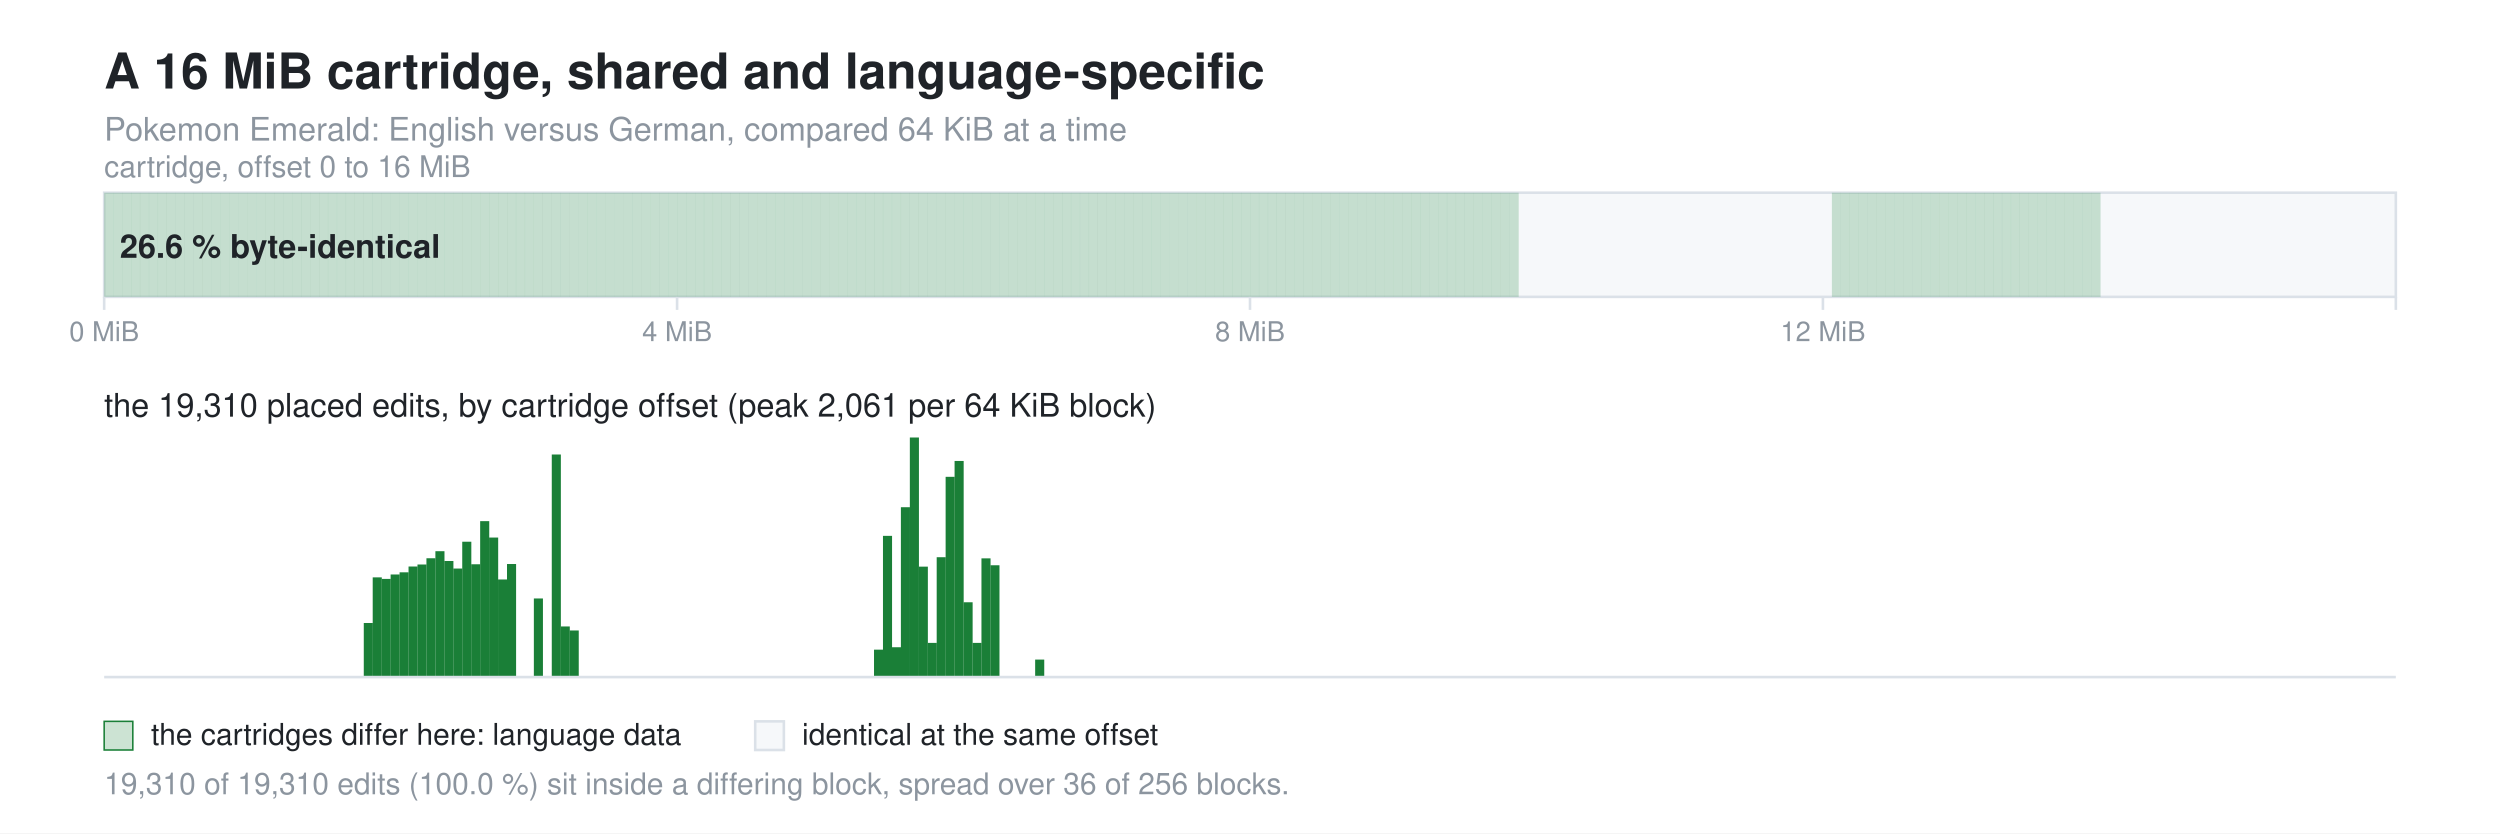
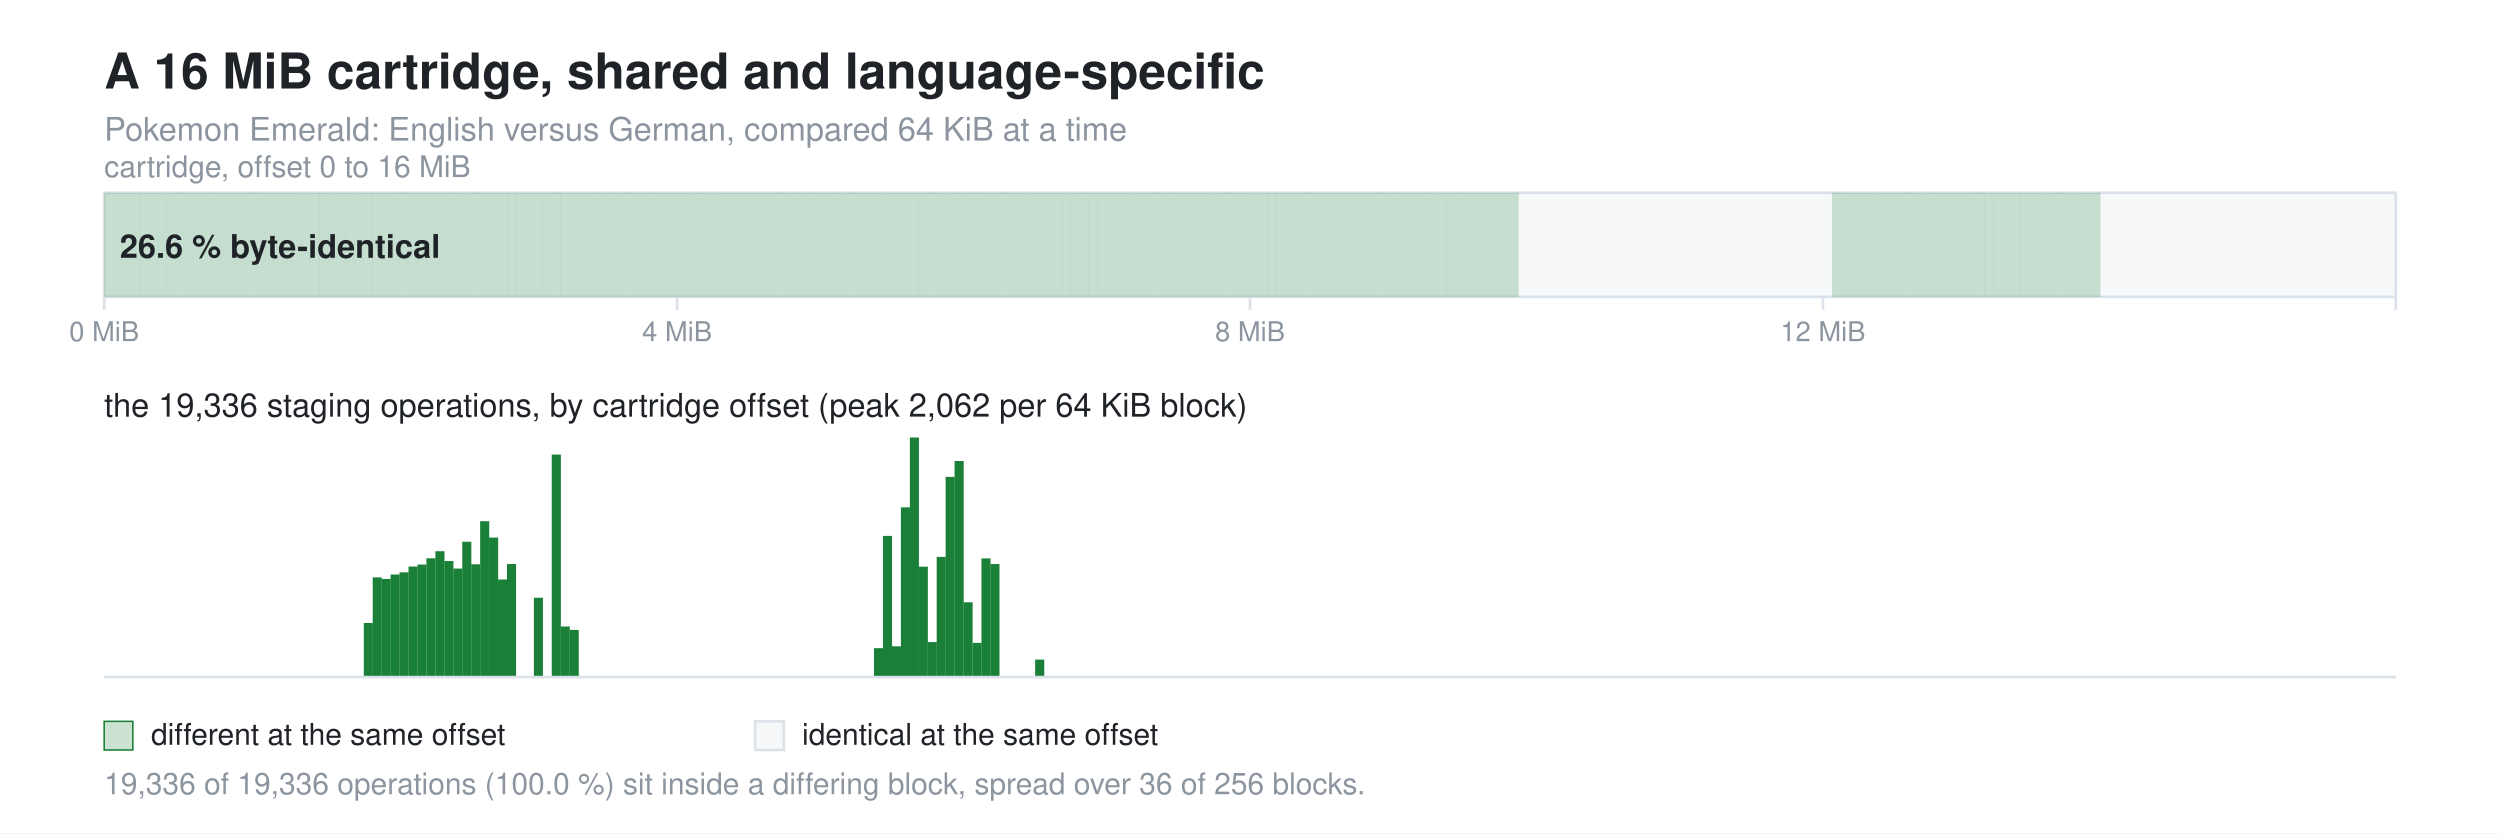
<svg xmlns="http://www.w3.org/2000/svg" viewBox="0 0 960 320" width="960" height="320" font-family="-apple-system, Segoe UI, Helvetica, Arial, sans-serif">
  <rect width="960" height="320" fill="#ffffff" />
  <text x="40" y="34" font-size="19" font-weight="600" fill="#1f2328">A 16 MiB cartridge, shared and language-specific</text>
  <text x="40" y="54" font-size="12.5" fill="#8c959f">Pokemon Emerald: English versus German, compared 64 KiB at a time</text>
  <rect x="40" y="74" width="880" height="40" fill="#f6f8fa" stroke="#dbe1e8" stroke-width="1" />
  <rect x="40.00" y="74" width="3.49" height="40" fill="#1a7f37" fill-opacity="0.22" />
  <rect x="43.44" y="74" width="3.49" height="40" fill="#1a7f37" fill-opacity="0.22" />
  <rect x="46.88" y="74" width="3.49" height="40" fill="#1a7f37" fill-opacity="0.22" />
  <rect x="50.31" y="74" width="3.49" height="40" fill="#1a7f37" fill-opacity="0.22" />
  <rect x="53.75" y="74" width="3.49" height="40" fill="#1a7f37" fill-opacity="0.22" />
  <rect x="57.19" y="74" width="3.49" height="40" fill="#1a7f37" fill-opacity="0.22" />
  <rect x="60.62" y="74" width="3.49" height="40" fill="#1a7f37" fill-opacity="0.22" />
  <rect x="64.06" y="74" width="3.49" height="40" fill="#1a7f37" fill-opacity="0.22" />
  <rect x="67.50" y="74" width="3.49" height="40" fill="#1a7f37" fill-opacity="0.22" />
  <rect x="70.94" y="74" width="3.49" height="40" fill="#1a7f37" fill-opacity="0.22" />
  <rect x="74.38" y="74" width="3.49" height="40" fill="#1a7f37" fill-opacity="0.22" />
  <rect x="77.81" y="74" width="3.49" height="40" fill="#1a7f37" fill-opacity="0.22" />
  <rect x="81.25" y="74" width="3.49" height="40" fill="#1a7f37" fill-opacity="0.22" />
  <rect x="84.69" y="74" width="3.49" height="40" fill="#1a7f37" fill-opacity="0.22" />
  <rect x="88.12" y="74" width="3.49" height="40" fill="#1a7f37" fill-opacity="0.22" />
  <rect x="91.56" y="74" width="3.49" height="40" fill="#1a7f37" fill-opacity="0.22" />
  <rect x="95.00" y="74" width="3.49" height="40" fill="#1a7f37" fill-opacity="0.22" />
  <rect x="98.44" y="74" width="3.49" height="40" fill="#1a7f37" fill-opacity="0.22" />
  <rect x="101.88" y="74" width="3.49" height="40" fill="#1a7f37" fill-opacity="0.22" />
  <rect x="105.31" y="74" width="3.49" height="40" fill="#1a7f37" fill-opacity="0.22" />
  <rect x="108.75" y="74" width="3.49" height="40" fill="#1a7f37" fill-opacity="0.22" />
  <rect x="112.19" y="74" width="3.49" height="40" fill="#1a7f37" fill-opacity="0.22" />
  <rect x="115.62" y="74" width="3.49" height="40" fill="#1a7f37" fill-opacity="0.22" />
  <rect x="119.06" y="74" width="3.49" height="40" fill="#1a7f37" fill-opacity="0.22" />
  <rect x="122.50" y="74" width="3.49" height="40" fill="#1a7f37" fill-opacity="0.22" />
  <rect x="125.94" y="74" width="3.49" height="40" fill="#1a7f37" fill-opacity="0.22" />
  <rect x="129.38" y="74" width="3.49" height="40" fill="#1a7f37" fill-opacity="0.22" />
  <rect x="132.81" y="74" width="3.49" height="40" fill="#1a7f37" fill-opacity="0.22" />
  <rect x="136.25" y="74" width="3.49" height="40" fill="#1a7f37" fill-opacity="0.22" />
  <rect x="139.69" y="74" width="3.49" height="40" fill="#1a7f37" fill-opacity="0.22" />
  <rect x="143.12" y="74" width="3.49" height="40" fill="#1a7f37" fill-opacity="0.22" />
  <rect x="146.56" y="74" width="3.49" height="40" fill="#1a7f37" fill-opacity="0.22" />
  <rect x="150.00" y="74" width="3.49" height="40" fill="#1a7f37" fill-opacity="0.22" />
  <rect x="153.44" y="74" width="3.49" height="40" fill="#1a7f37" fill-opacity="0.22" />
  <rect x="156.88" y="74" width="3.49" height="40" fill="#1a7f37" fill-opacity="0.22" />
  <rect x="160.31" y="74" width="3.49" height="40" fill="#1a7f37" fill-opacity="0.22" />
  <rect x="163.75" y="74" width="3.49" height="40" fill="#1a7f37" fill-opacity="0.22" />
  <rect x="167.19" y="74" width="3.49" height="40" fill="#1a7f37" fill-opacity="0.22" />
  <rect x="170.62" y="74" width="3.49" height="40" fill="#1a7f37" fill-opacity="0.22" />
  <rect x="174.06" y="74" width="3.49" height="40" fill="#1a7f37" fill-opacity="0.22" />
  <rect x="177.50" y="74" width="3.49" height="40" fill="#1a7f37" fill-opacity="0.22" />
  <rect x="180.94" y="74" width="3.49" height="40" fill="#1a7f37" fill-opacity="0.22" />
  <rect x="184.38" y="74" width="3.49" height="40" fill="#1a7f37" fill-opacity="0.22" />
  <rect x="187.81" y="74" width="3.49" height="40" fill="#1a7f37" fill-opacity="0.22" />
  <rect x="191.25" y="74" width="3.49" height="40" fill="#1a7f37" fill-opacity="0.22" />
  <rect x="194.69" y="74" width="3.49" height="40" fill="#1a7f37" fill-opacity="0.22" />
  <rect x="198.12" y="74" width="3.49" height="40" fill="#1a7f37" fill-opacity="0.22" />
  <rect x="201.56" y="74" width="3.49" height="40" fill="#1a7f37" fill-opacity="0.22" />
  <rect x="205.00" y="74" width="3.49" height="40" fill="#1a7f37" fill-opacity="0.22" />
  <rect x="208.44" y="74" width="3.49" height="40" fill="#1a7f37" fill-opacity="0.22" />
  <rect x="211.88" y="74" width="3.49" height="40" fill="#1a7f37" fill-opacity="0.22" />
  <rect x="215.31" y="74" width="3.49" height="40" fill="#1a7f37" fill-opacity="0.22" />
  <rect x="218.75" y="74" width="3.49" height="40" fill="#1a7f37" fill-opacity="0.22" />
  <rect x="222.19" y="74" width="3.49" height="40" fill="#1a7f37" fill-opacity="0.22" />
  <rect x="225.62" y="74" width="3.49" height="40" fill="#1a7f37" fill-opacity="0.22" />
  <rect x="229.06" y="74" width="3.49" height="40" fill="#1a7f37" fill-opacity="0.22" />
  <rect x="232.50" y="74" width="3.49" height="40" fill="#1a7f37" fill-opacity="0.22" />
  <rect x="235.94" y="74" width="3.49" height="40" fill="#1a7f37" fill-opacity="0.22" />
  <rect x="239.38" y="74" width="3.49" height="40" fill="#1a7f37" fill-opacity="0.22" />
  <rect x="242.81" y="74" width="3.49" height="40" fill="#1a7f37" fill-opacity="0.22" />
  <rect x="246.25" y="74" width="3.49" height="40" fill="#1a7f37" fill-opacity="0.22" />
  <rect x="249.69" y="74" width="3.49" height="40" fill="#1a7f37" fill-opacity="0.22" />
  <rect x="253.12" y="74" width="3.49" height="40" fill="#1a7f37" fill-opacity="0.22" />
  <rect x="256.56" y="74" width="3.49" height="40" fill="#1a7f37" fill-opacity="0.22" />
  <rect x="260.00" y="74" width="3.49" height="40" fill="#1a7f37" fill-opacity="0.22" />
  <rect x="263.44" y="74" width="3.49" height="40" fill="#1a7f37" fill-opacity="0.22" />
  <rect x="266.88" y="74" width="3.49" height="40" fill="#1a7f37" fill-opacity="0.22" />
  <rect x="270.31" y="74" width="3.49" height="40" fill="#1a7f37" fill-opacity="0.22" />
  <rect x="273.75" y="74" width="3.49" height="40" fill="#1a7f37" fill-opacity="0.22" />
  <rect x="277.19" y="74" width="3.49" height="40" fill="#1a7f37" fill-opacity="0.22" />
  <rect x="280.62" y="74" width="3.49" height="40" fill="#1a7f37" fill-opacity="0.22" />
  <rect x="284.06" y="74" width="3.49" height="40" fill="#1a7f37" fill-opacity="0.22" />
  <rect x="287.50" y="74" width="3.49" height="40" fill="#1a7f37" fill-opacity="0.22" />
  <rect x="290.94" y="74" width="3.49" height="40" fill="#1a7f37" fill-opacity="0.22" />
  <rect x="294.38" y="74" width="3.49" height="40" fill="#1a7f37" fill-opacity="0.22" />
  <rect x="297.81" y="74" width="3.49" height="40" fill="#1a7f37" fill-opacity="0.22" />
  <rect x="301.25" y="74" width="3.49" height="40" fill="#1a7f37" fill-opacity="0.22" />
  <rect x="304.69" y="74" width="3.49" height="40" fill="#1a7f37" fill-opacity="0.22" />
  <rect x="308.12" y="74" width="3.49" height="40" fill="#1a7f37" fill-opacity="0.22" />
  <rect x="311.56" y="74" width="3.49" height="40" fill="#1a7f37" fill-opacity="0.22" />
  <rect x="315.00" y="74" width="3.49" height="40" fill="#1a7f37" fill-opacity="0.22" />
  <rect x="318.44" y="74" width="3.49" height="40" fill="#1a7f37" fill-opacity="0.22" />
  <rect x="321.88" y="74" width="3.49" height="40" fill="#1a7f37" fill-opacity="0.22" />
  <rect x="325.31" y="74" width="3.49" height="40" fill="#1a7f37" fill-opacity="0.22" />
  <rect x="328.75" y="74" width="3.49" height="40" fill="#1a7f37" fill-opacity="0.22" />
  <rect x="332.19" y="74" width="3.49" height="40" fill="#1a7f37" fill-opacity="0.22" />
  <rect x="335.62" y="74" width="3.49" height="40" fill="#1a7f37" fill-opacity="0.22" />
  <rect x="339.06" y="74" width="3.49" height="40" fill="#1a7f37" fill-opacity="0.22" />
  <rect x="342.50" y="74" width="3.49" height="40" fill="#1a7f37" fill-opacity="0.22" />
  <rect x="345.94" y="74" width="3.49" height="40" fill="#1a7f37" fill-opacity="0.22" />
  <rect x="349.38" y="74" width="3.49" height="40" fill="#1a7f37" fill-opacity="0.22" />
  <rect x="352.81" y="74" width="3.49" height="40" fill="#1a7f37" fill-opacity="0.22" />
  <rect x="356.25" y="74" width="3.49" height="40" fill="#1a7f37" fill-opacity="0.22" />
  <rect x="359.69" y="74" width="3.49" height="40" fill="#1a7f37" fill-opacity="0.22" />
  <rect x="363.12" y="74" width="3.49" height="40" fill="#1a7f37" fill-opacity="0.22" />
  <rect x="366.56" y="74" width="3.49" height="40" fill="#1a7f37" fill-opacity="0.22" />
  <rect x="370.00" y="74" width="3.49" height="40" fill="#1a7f37" fill-opacity="0.22" />
  <rect x="373.44" y="74" width="3.49" height="40" fill="#1a7f37" fill-opacity="0.22" />
  <rect x="376.88" y="74" width="3.49" height="40" fill="#1a7f37" fill-opacity="0.22" />
  <rect x="380.31" y="74" width="3.49" height="40" fill="#1a7f37" fill-opacity="0.22" />
  <rect x="383.75" y="74" width="3.49" height="40" fill="#1a7f37" fill-opacity="0.22" />
  <rect x="387.19" y="74" width="3.49" height="40" fill="#1a7f37" fill-opacity="0.22" />
  <rect x="390.62" y="74" width="3.49" height="40" fill="#1a7f37" fill-opacity="0.22" />
  <rect x="394.06" y="74" width="3.49" height="40" fill="#1a7f37" fill-opacity="0.22" />
  <rect x="397.50" y="74" width="3.49" height="40" fill="#1a7f37" fill-opacity="0.22" />
  <rect x="400.94" y="74" width="3.49" height="40" fill="#1a7f37" fill-opacity="0.22" />
  <rect x="404.38" y="74" width="3.49" height="40" fill="#1a7f37" fill-opacity="0.22" />
  <rect x="407.81" y="74" width="3.49" height="40" fill="#1a7f37" fill-opacity="0.22" />
  <rect x="411.25" y="74" width="3.49" height="40" fill="#1a7f37" fill-opacity="0.22" />
  <rect x="414.69" y="74" width="3.49" height="40" fill="#1a7f37" fill-opacity="0.22" />
  <rect x="418.12" y="74" width="3.49" height="40" fill="#1a7f37" fill-opacity="0.22" />
  <rect x="421.56" y="74" width="3.49" height="40" fill="#1a7f37" fill-opacity="0.22" />
  <rect x="425.00" y="74" width="3.49" height="40" fill="#1a7f37" fill-opacity="0.22" />
  <rect x="428.44" y="74" width="3.49" height="40" fill="#1a7f37" fill-opacity="0.22" />
  <rect x="431.88" y="74" width="3.49" height="40" fill="#1a7f37" fill-opacity="0.22" />
  <rect x="435.31" y="74" width="3.49" height="40" fill="#1a7f37" fill-opacity="0.22" />
  <rect x="438.75" y="74" width="3.49" height="40" fill="#1a7f37" fill-opacity="0.22" />
  <rect x="442.19" y="74" width="3.49" height="40" fill="#1a7f37" fill-opacity="0.22" />
  <rect x="445.62" y="74" width="3.49" height="40" fill="#1a7f37" fill-opacity="0.22" />
  <rect x="449.06" y="74" width="3.49" height="40" fill="#1a7f37" fill-opacity="0.22" />
  <rect x="452.50" y="74" width="3.49" height="40" fill="#1a7f37" fill-opacity="0.22" />
  <rect x="455.94" y="74" width="3.49" height="40" fill="#1a7f37" fill-opacity="0.22" />
  <rect x="459.38" y="74" width="3.49" height="40" fill="#1a7f37" fill-opacity="0.22" />
  <rect x="462.81" y="74" width="3.49" height="40" fill="#1a7f37" fill-opacity="0.22" />
  <rect x="466.25" y="74" width="3.49" height="40" fill="#1a7f37" fill-opacity="0.22" />
  <rect x="469.69" y="74" width="3.49" height="40" fill="#1a7f37" fill-opacity="0.22" />
  <rect x="473.12" y="74" width="3.49" height="40" fill="#1a7f37" fill-opacity="0.22" />
  <rect x="476.56" y="74" width="3.49" height="40" fill="#1a7f37" fill-opacity="0.22" />
  <rect x="480.00" y="74" width="3.49" height="40" fill="#1a7f37" fill-opacity="0.22" />
  <rect x="483.44" y="74" width="3.49" height="40" fill="#1a7f37" fill-opacity="0.22" />
  <rect x="486.88" y="74" width="3.49" height="40" fill="#1a7f37" fill-opacity="0.22" />
  <rect x="490.31" y="74" width="3.49" height="40" fill="#1a7f37" fill-opacity="0.22" />
  <rect x="493.75" y="74" width="3.49" height="40" fill="#1a7f37" fill-opacity="0.22" />
  <rect x="497.19" y="74" width="3.49" height="40" fill="#1a7f37" fill-opacity="0.22" />
  <rect x="500.62" y="74" width="3.49" height="40" fill="#1a7f37" fill-opacity="0.22" />
  <rect x="504.06" y="74" width="3.49" height="40" fill="#1a7f37" fill-opacity="0.22" />
  <rect x="507.50" y="74" width="3.49" height="40" fill="#1a7f37" fill-opacity="0.22" />
  <rect x="510.94" y="74" width="3.49" height="40" fill="#1a7f37" fill-opacity="0.22" />
  <rect x="514.38" y="74" width="3.49" height="40" fill="#1a7f37" fill-opacity="0.22" />
  <rect x="517.81" y="74" width="3.49" height="40" fill="#1a7f37" fill-opacity="0.22" />
  <rect x="521.25" y="74" width="3.49" height="40" fill="#1a7f37" fill-opacity="0.22" />
  <rect x="524.69" y="74" width="3.49" height="40" fill="#1a7f37" fill-opacity="0.22" />
  <rect x="528.12" y="74" width="3.49" height="40" fill="#1a7f37" fill-opacity="0.22" />
  <rect x="531.56" y="74" width="3.49" height="40" fill="#1a7f37" fill-opacity="0.22" />
  <rect x="535.00" y="74" width="3.49" height="40" fill="#1a7f37" fill-opacity="0.22" />
  <rect x="538.44" y="74" width="3.49" height="40" fill="#1a7f37" fill-opacity="0.22" />
  <rect x="541.88" y="74" width="3.49" height="40" fill="#1a7f37" fill-opacity="0.22" />
  <rect x="545.31" y="74" width="3.49" height="40" fill="#1a7f37" fill-opacity="0.22" />
  <rect x="548.75" y="74" width="3.49" height="40" fill="#1a7f37" fill-opacity="0.22" />
  <rect x="552.19" y="74" width="3.49" height="40" fill="#1a7f37" fill-opacity="0.22" />
  <rect x="555.62" y="74" width="3.49" height="40" fill="#1a7f37" fill-opacity="0.22" />
  <rect x="559.06" y="74" width="3.49" height="40" fill="#1a7f37" fill-opacity="0.22" />
  <rect x="562.50" y="74" width="3.49" height="40" fill="#1a7f37" fill-opacity="0.22" />
  <rect x="565.94" y="74" width="3.49" height="40" fill="#1a7f37" fill-opacity="0.22" />
  <rect x="569.38" y="74" width="3.49" height="40" fill="#1a7f37" fill-opacity="0.22" />
  <rect x="572.81" y="74" width="3.49" height="40" fill="#1a7f37" fill-opacity="0.22" />
  <rect x="576.25" y="74" width="3.49" height="40" fill="#1a7f37" fill-opacity="0.22" />
  <rect x="579.69" y="74" width="3.49" height="40" fill="#1a7f37" fill-opacity="0.22" />
  <rect x="703.44" y="74" width="3.49" height="40" fill="#1a7f37" fill-opacity="0.22" />
  <rect x="706.88" y="74" width="3.49" height="40" fill="#1a7f37" fill-opacity="0.22" />
  <rect x="710.31" y="74" width="3.49" height="40" fill="#1a7f37" fill-opacity="0.22" />
  <rect x="713.75" y="74" width="3.49" height="40" fill="#1a7f37" fill-opacity="0.22" />
  <rect x="717.19" y="74" width="3.49" height="40" fill="#1a7f37" fill-opacity="0.22" />
  <rect x="720.62" y="74" width="3.49" height="40" fill="#1a7f37" fill-opacity="0.22" />
  <rect x="724.06" y="74" width="3.49" height="40" fill="#1a7f37" fill-opacity="0.22" />
  <rect x="727.50" y="74" width="3.49" height="40" fill="#1a7f37" fill-opacity="0.22" />
  <rect x="730.94" y="74" width="3.49" height="40" fill="#1a7f37" fill-opacity="0.22" />
  <rect x="734.38" y="74" width="3.49" height="40" fill="#1a7f37" fill-opacity="0.22" />
  <rect x="737.81" y="74" width="3.49" height="40" fill="#1a7f37" fill-opacity="0.22" />
  <rect x="741.25" y="74" width="3.49" height="40" fill="#1a7f37" fill-opacity="0.22" />
  <rect x="744.69" y="74" width="3.49" height="40" fill="#1a7f37" fill-opacity="0.22" />
  <rect x="748.12" y="74" width="3.49" height="40" fill="#1a7f37" fill-opacity="0.22" />
  <rect x="751.56" y="74" width="3.49" height="40" fill="#1a7f37" fill-opacity="0.22" />
  <rect x="755.00" y="74" width="3.49" height="40" fill="#1a7f37" fill-opacity="0.22" />
  <rect x="758.44" y="74" width="3.49" height="40" fill="#1a7f37" fill-opacity="0.22" />
  <rect x="761.88" y="74" width="3.49" height="40" fill="#1a7f37" fill-opacity="0.22" />
  <rect x="765.31" y="74" width="3.49" height="40" fill="#1a7f37" fill-opacity="0.22" />
  <rect x="768.75" y="74" width="3.49" height="40" fill="#1a7f37" fill-opacity="0.22" />
  <rect x="772.19" y="74" width="3.49" height="40" fill="#1a7f37" fill-opacity="0.22" />
  <rect x="775.62" y="74" width="3.49" height="40" fill="#1a7f37" fill-opacity="0.22" />
  <rect x="779.06" y="74" width="3.49" height="40" fill="#1a7f37" fill-opacity="0.22" />
  <rect x="782.50" y="74" width="3.49" height="40" fill="#1a7f37" fill-opacity="0.22" />
  <rect x="785.94" y="74" width="3.49" height="40" fill="#1a7f37" fill-opacity="0.22" />
  <rect x="789.38" y="74" width="3.49" height="40" fill="#1a7f37" fill-opacity="0.22" />
  <rect x="792.81" y="74" width="3.49" height="40" fill="#1a7f37" fill-opacity="0.22" />
  <rect x="796.25" y="74" width="3.49" height="40" fill="#1a7f37" fill-opacity="0.22" />
  <rect x="799.69" y="74" width="3.49" height="40" fill="#1a7f37" fill-opacity="0.22" />
  <rect x="803.12" y="74" width="3.49" height="40" fill="#1a7f37" fill-opacity="0.22" />
  <text x="40" y="68" font-size="11.5" fill="#8c959f">cartridge, offset 0 to 16 MiB</text>
  <text x="46" y="99" font-size="12.5" font-weight="600" fill="#1f2328">26.6 % byte-identical</text>
  <line x1="40.00" y1="114" x2="40.00" y2="119" stroke="#dbe1e8" />
  <text x="40.00" y="131" font-size="10.5" fill="#8c959f" text-anchor="middle">0 MiB</text>
  <line x1="260.00" y1="114" x2="260.00" y2="119" stroke="#dbe1e8" />
  <text x="260.00" y="131" font-size="10.5" fill="#8c959f" text-anchor="middle">4 MiB</text>
  <line x1="480.00" y1="114" x2="480.00" y2="119" stroke="#dbe1e8" />
  <text x="480.00" y="131" font-size="10.5" fill="#8c959f" text-anchor="middle">8 MiB</text>
  <line x1="700.00" y1="114" x2="700.00" y2="119" stroke="#dbe1e8" />
  <text x="700.00" y="131" font-size="10.5" fill="#8c959f" text-anchor="middle">12 MiB</text>
  <line x1="920.00" y1="114" x2="920.00" y2="119" stroke="#dbe1e8" />
-   <text x="40" y="160" font-size="12.5" fill="#1f2328">the 19,310 placed edits, by cartridge offset (peak 2,061 per 64 KiB block)</text>
-   <rect x="139.69" y="239.23" width="3.49" height="20.77" fill="#1a7f37" />
-   <rect x="143.12" y="221.71" width="3.49" height="38.29" fill="#1a7f37" />
-   <rect x="146.56" y="222.30" width="3.49" height="37.70" fill="#1a7f37" />
-   <rect x="150.00" y="220.60" width="3.49" height="39.40" fill="#1a7f37" />
-   <rect x="153.44" y="219.77" width="3.49" height="40.23" fill="#1a7f37" />
-   <rect x="156.88" y="217.54" width="3.49" height="42.46" fill="#1a7f37" />
-   <rect x="160.31" y="216.77" width="3.49" height="43.23" fill="#1a7f37" />
-   <rect x="163.75" y="214.37" width="3.49" height="45.63" fill="#1a7f37" />
-   <rect x="167.19" y="211.66" width="3.49" height="48.34" fill="#1a7f37" />
-   <rect x="170.62" y="215.42" width="3.49" height="44.58" fill="#1a7f37" />
-   <rect x="174.06" y="218.32" width="3.49" height="41.68" fill="#1a7f37" />
-   <rect x="177.50" y="208.02" width="3.49" height="51.98" fill="#1a7f37" />
-   <rect x="180.94" y="216.68" width="3.49" height="43.32" fill="#1a7f37" />
-   <rect x="184.38" y="200.12" width="3.49" height="59.88" fill="#1a7f37" />
-   <rect x="187.81" y="206.42" width="3.49" height="53.58" fill="#1a7f37" />
-   <rect x="191.25" y="222.52" width="3.49" height="37.48" fill="#1a7f37" />
-   <rect x="194.69" y="216.58" width="3.49" height="43.42" fill="#1a7f37" />
-   <rect x="205.00" y="229.81" width="3.49" height="30.19" fill="#1a7f37" />
-   <rect x="211.88" y="174.53" width="3.49" height="85.47" fill="#1a7f37" />
-   <rect x="215.31" y="240.56" width="3.49" height="19.44" fill="#1a7f37" />
-   <rect x="218.75" y="242.10" width="3.49" height="17.90" fill="#1a7f37" />
-   <rect x="335.62" y="249.47" width="3.49" height="10.53" fill="#1a7f37" />
-   <rect x="339.06" y="205.77" width="3.49" height="54.23" fill="#1a7f37" />
-   <rect x="342.50" y="248.54" width="3.49" height="11.46" fill="#1a7f37" />
-   <rect x="345.94" y="194.77" width="3.49" height="65.23" fill="#1a7f37" />
+   <text x="40" y="160" font-size="12.5" fill="#1f2328">the 19,336 staging operations, by cartridge offset (peak 2,062 per 64 KiB block)</text>
+   <rect x="139.69" y="239.24" width="3.49" height="20.76" fill="#1a7f37" />
+   <rect x="143.12" y="221.72" width="3.49" height="38.28" fill="#1a7f37" />
+   <rect x="146.56" y="222.31" width="3.49" height="37.69" fill="#1a7f37" />
+   <rect x="150.00" y="220.61" width="3.49" height="39.39" fill="#1a7f37" />
+   <rect x="153.44" y="219.78" width="3.49" height="40.22" fill="#1a7f37" />
+   <rect x="156.88" y="217.55" width="3.49" height="42.45" fill="#1a7f37" />
+   <rect x="160.31" y="216.78" width="3.49" height="43.22" fill="#1a7f37" />
+   <rect x="163.75" y="214.38" width="3.49" height="45.62" fill="#1a7f37" />
+   <rect x="167.19" y="211.67" width="3.49" height="48.33" fill="#1a7f37" />
+   <rect x="170.62" y="215.43" width="3.49" height="44.57" fill="#1a7f37" />
+   <rect x="174.06" y="218.33" width="3.49" height="41.67" fill="#1a7f37" />
+   <rect x="177.50" y="208.03" width="3.49" height="51.97" fill="#1a7f37" />
+   <rect x="180.94" y="216.69" width="3.49" height="43.31" fill="#1a7f37" />
+   <rect x="184.38" y="200.14" width="3.49" height="59.86" fill="#1a7f37" />
+   <rect x="187.81" y="206.43" width="3.49" height="53.57" fill="#1a7f37" />
+   <rect x="191.25" y="222.53" width="3.49" height="37.47" fill="#1a7f37" />
+   <rect x="194.69" y="216.59" width="3.49" height="43.41" fill="#1a7f37" />
+   <rect x="205.00" y="229.54" width="3.49" height="30.46" fill="#1a7f37" />
+   <rect x="211.88" y="174.55" width="3.49" height="85.45" fill="#1a7f37" />
+   <rect x="215.31" y="240.57" width="3.49" height="19.43" fill="#1a7f37" />
+   <rect x="218.75" y="241.88" width="3.49" height="18.12" fill="#1a7f37" />
+   <rect x="335.62" y="248.90" width="3.49" height="11.10" fill="#1a7f37" />
+   <rect x="339.06" y="205.79" width="3.49" height="54.21" fill="#1a7f37" />
+   <rect x="342.50" y="248.19" width="3.49" height="11.81" fill="#1a7f37" />
+   <rect x="345.94" y="194.82" width="3.49" height="65.18" fill="#1a7f37" />
  <rect x="349.38" y="168.00" width="3.49" height="92.00" fill="#1a7f37" />
-   <rect x="352.81" y="217.59" width="3.49" height="42.41" fill="#1a7f37" />
-   <rect x="356.25" y="246.87" width="3.49" height="13.13" fill="#1a7f37" />
-   <rect x="359.69" y="213.97" width="3.49" height="46.03" fill="#1a7f37" />
-   <rect x="363.12" y="183.10" width="3.49" height="76.90" fill="#1a7f37" />
-   <rect x="366.56" y="177.01" width="3.49" height="82.99" fill="#1a7f37" />
-   <rect x="370.00" y="231.27" width="3.49" height="28.73" fill="#1a7f37" />
+   <rect x="352.81" y="217.60" width="3.49" height="42.40" fill="#1a7f37" />
+   <rect x="356.25" y="246.56" width="3.49" height="13.44" fill="#1a7f37" />
+   <rect x="359.69" y="213.84" width="3.49" height="46.16" fill="#1a7f37" />
+   <rect x="363.12" y="183.12" width="3.49" height="76.88" fill="#1a7f37" />
+   <rect x="366.56" y="177.03" width="3.49" height="82.97" fill="#1a7f37" />
+   <rect x="370.00" y="231.28" width="3.49" height="28.72" fill="#1a7f37" />
  <rect x="373.44" y="246.87" width="3.49" height="13.13" fill="#1a7f37" />
-   <rect x="376.88" y="214.41" width="3.49" height="45.59" fill="#1a7f37" />
-   <rect x="380.31" y="217.06" width="3.49" height="42.94" fill="#1a7f37" />
+   <rect x="376.88" y="214.43" width="3.49" height="45.57" fill="#1a7f37" />
+   <rect x="380.31" y="216.59" width="3.49" height="43.41" fill="#1a7f37" />
  <rect x="397.50" y="253.28" width="3.49" height="6.72" fill="#1a7f37" />
  <line x1="40" y1="260" x2="920" y2="260" stroke="#dbe1e8" />
  <rect x="40" y="277" width="11" height="11" fill="#1a7f37" fill-opacity="0.22" stroke="#1a7f37" stroke-width="0.6" />
-   <text x="58" y="286" font-size="11.5" fill="#1f2328">the cartridges differ here: language data</text>
+   <text x="58" y="286" font-size="11.5" fill="#1f2328">different at the same offset</text>
  <rect x="290" y="277" width="11" height="11" fill="#f6f8fa" stroke="#dbe1e8" />
  <text x="308" y="286" font-size="11.5" fill="#1f2328">identical at the same offset</text>
-   <text x="40" y="305" font-size="11.5" fill="#8c959f">19,310 of 19,310 edits (100.0 %) sit inside a differing block, spread over 36 of 256 blocks.</text>
+   <text x="40" y="305" font-size="11.5" fill="#8c959f">19,336 of 19,336 operations (100.0 %) sit inside a differing block, spread over 36 of 256 blocks.</text>
</svg>
